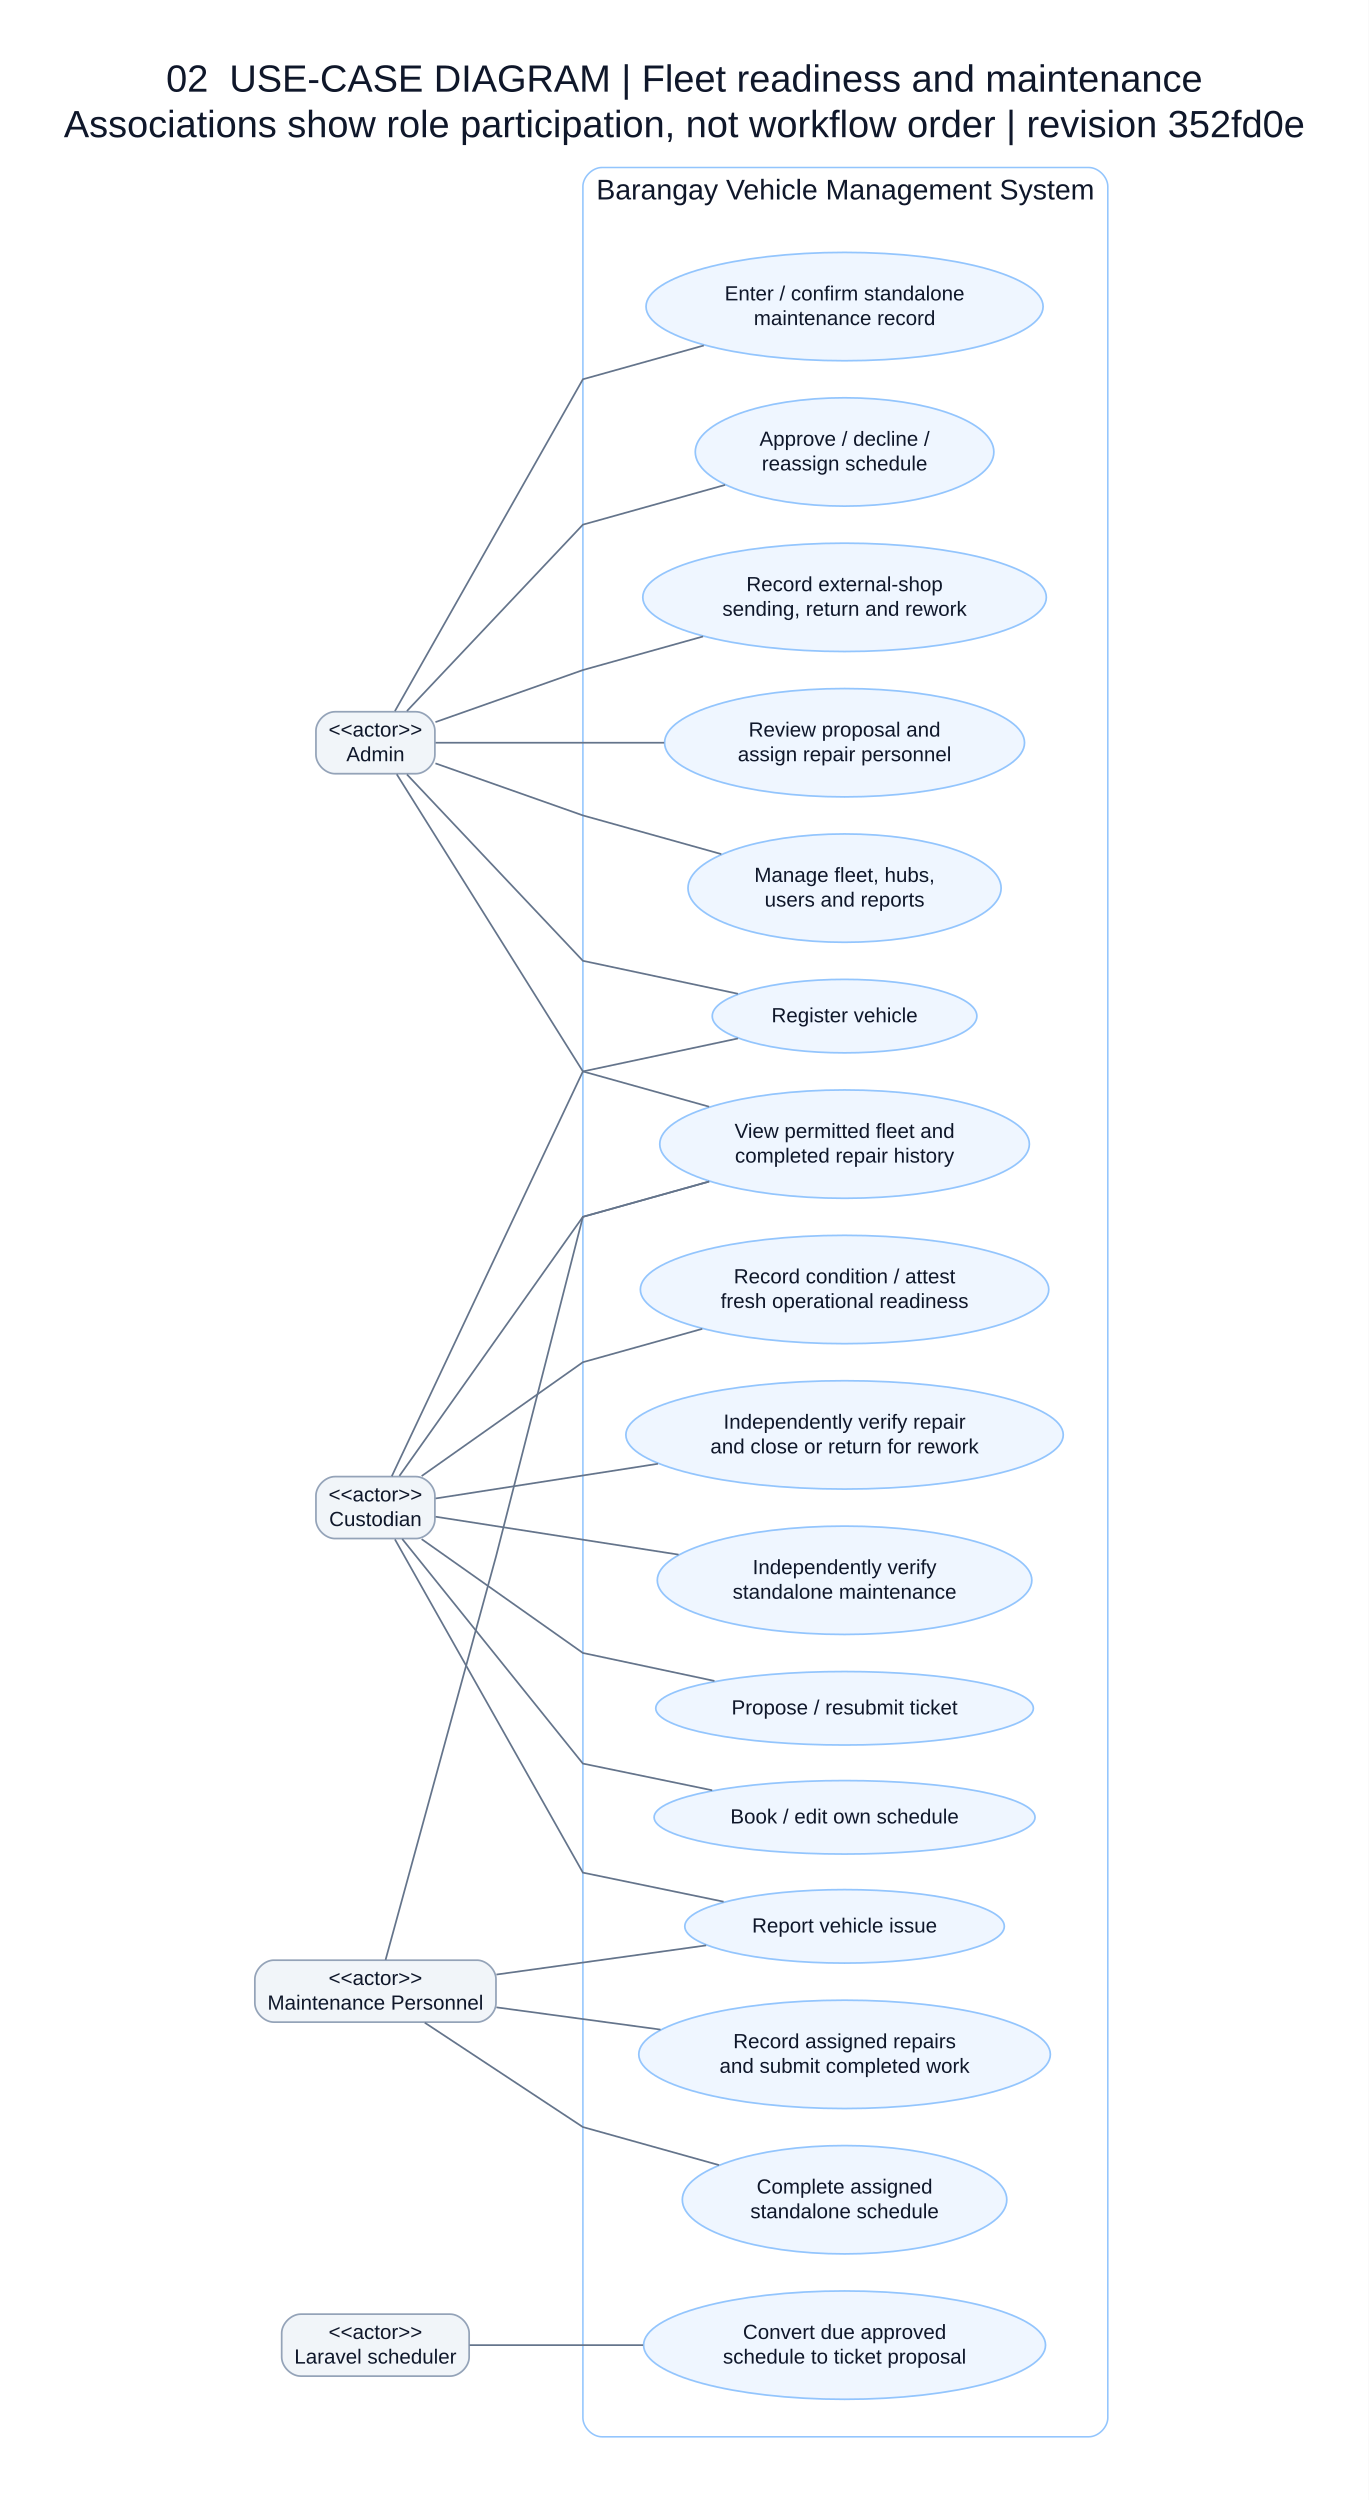
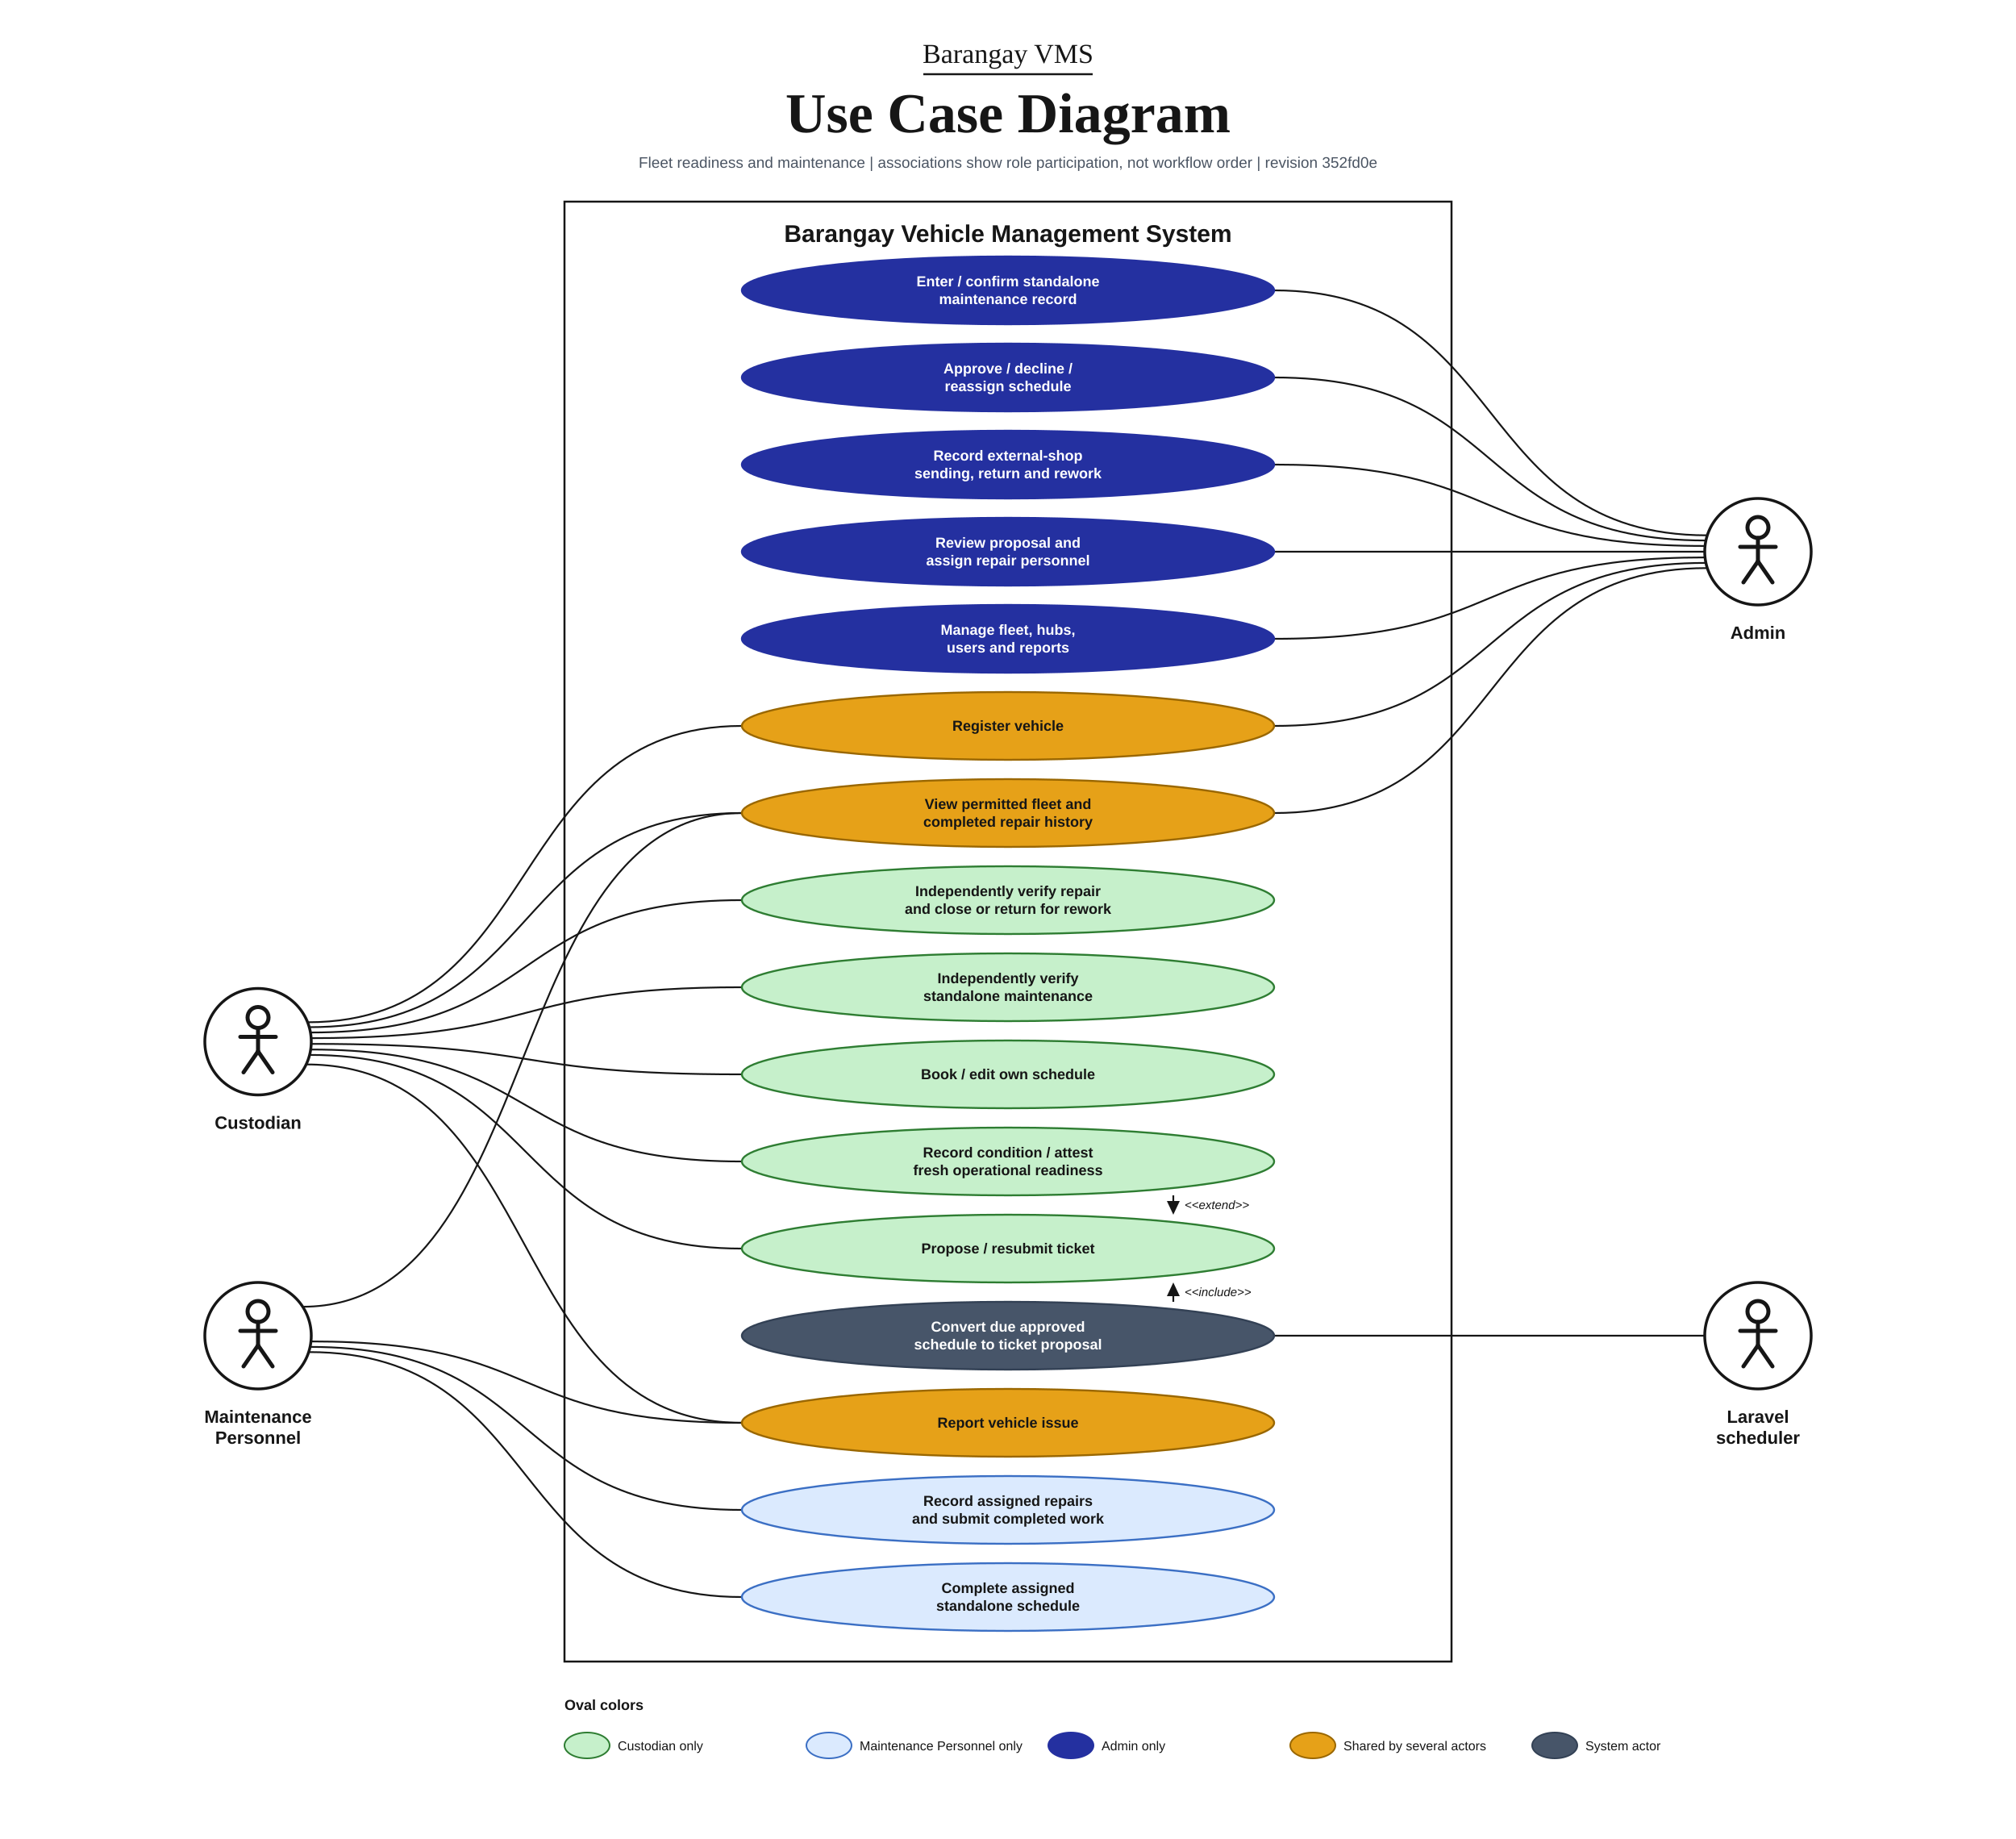
- <svg xmlns="http://www.w3.org/2000/svg" width="866pt" height="1582pt" viewBox="0.00 0.00 866.00 1582.00">
-   <g id="graph0" class="graph" transform="scale(1 1) rotate(0) translate(32.4 1550)">
-     <polygon fill="white" stroke="none" points="-32.4,32.4 -32.4,-1550 833.7,-1550 833.7,32.4 -32.4,32.4" />
-     <text xml:space="preserve" text-anchor="middle" x="400.65" y="-1492" font-family="Arial" font-size="24.00" fill="#0f172a">02  USE-CASE DIAGRAM | Fleet readiness and maintenance</text>
-     <text xml:space="preserve" text-anchor="middle" x="400.65" y="-1463.2" font-family="Arial" font-size="24.00" fill="#0f172a">Associations show role participation, not workflow order | revision 352fd0e</text>
-     <g id="clust1" class="cluster">
-       <path fill="white" stroke="#93c5fd" d="M348.46,-8C348.46,-8 656.62,-8 656.62,-8 662.62,-8 668.62,-14 668.62,-20 668.62,-20 668.62,-1432 668.62,-1432 668.62,-1438 662.62,-1444 656.62,-1444 656.62,-1444 348.46,-1444 348.46,-1444 342.46,-1444 336.46,-1438 336.46,-1432 336.46,-1432 336.46,-20 336.46,-20 336.46,-14 342.46,-8 348.46,-8" />
-       <text xml:space="preserve" text-anchor="middle" x="502.54" y="-1423.8" font-family="Arial" font-size="18.00" fill="#0f172a">Barangay Vehicle Management System</text>
-     </g>
-     <g id="node1" class="node">
-       <path fill="#f1f5f9" stroke="#94a3b8" stroke-width="1.1" d="M230.8,-1099.6C230.8,-1099.6 179.53,-1099.6 179.53,-1099.6 173.53,-1099.6 167.53,-1093.6 167.53,-1087.6 167.53,-1087.6 167.53,-1072.4 167.53,-1072.4 167.53,-1066.4 173.53,-1060.4 179.53,-1060.4 179.53,-1060.4 230.8,-1060.4 230.8,-1060.4 236.8,-1060.4 242.8,-1066.4 242.8,-1072.4 242.8,-1072.4 242.8,-1087.6 242.8,-1087.6 242.8,-1093.6 236.8,-1099.6 230.8,-1099.6" />
-       <text xml:space="preserve" text-anchor="middle" x="205.16" y="-1083.9" font-family="Arial" font-size="13.00" fill="#0f172a">&lt;&lt;actor&gt;&gt;</text>
-       <text xml:space="preserve" text-anchor="middle" x="205.16" y="-1068.3" font-family="Arial" font-size="13.00" fill="#0f172a">Admin</text>
-     </g>
-     <g id="node5" class="node">
-       <ellipse fill="#eff6ff" stroke="#93c5fd" stroke-width="1.1" cx="502.04" cy="-907" rx="83.73" ry="23.25" />
-       <text xml:space="preserve" text-anchor="middle" x="502.04" y="-903.1" font-family="Arial" font-size="13.00" fill="#0f172a">Register vehicle</text>
-     </g>
-     <g id="edge1" class="edge">
-       <path fill="none" stroke="#64748b" stroke-width="1.1" d="M225.11,-1059.93C261.24,-1021.66 336.46,-942 336.46,-942 336.46,-942 388.89,-930.85 434.57,-921.13" />
-     </g>
-     <g id="node6" class="node">
-       <ellipse fill="#eff6ff" stroke="#93c5fd" stroke-width="1.1" cx="502.04" cy="-826" rx="116.94" ry="34.28" />
-       <text xml:space="preserve" text-anchor="middle" x="502.04" y="-829.9" font-family="Arial" font-size="13.00" fill="#0f172a">View permitted fleet and</text>
-       <text xml:space="preserve" text-anchor="middle" x="502.04" y="-814.3" font-family="Arial" font-size="13.00" fill="#0f172a">completed repair history</text>
-     </g>
-     <g id="edge3" class="edge">
-       <path fill="none" stroke="#64748b" stroke-width="1.1" d="M218.65,-1060.06C251.27,-1008 336.46,-872 336.46,-872 336.46,-872 376.01,-860.94 416.34,-849.67" />
-     </g>
-     <g id="node7" class="node">
-       <ellipse fill="#eff6ff" stroke="#93c5fd" stroke-width="1.1" cx="502.04" cy="-988" rx="99.07" ry="34.28" />
-       <text xml:space="preserve" text-anchor="middle" x="502.04" y="-991.9" font-family="Arial" font-size="13.00" fill="#0f172a">Manage fleet, hubs,</text>
-       <text xml:space="preserve" text-anchor="middle" x="502.04" y="-976.3" font-family="Arial" font-size="13.00" fill="#0f172a">users and reports</text>
-     </g>
-     <g id="edge6" class="edge">
-       <path fill="none" stroke="#64748b" stroke-width="1.1" d="M243.15,-1066.94C281.67,-1053.34 336.46,-1034 336.46,-1034 336.46,-1034 381.21,-1021.49 424.05,-1009.52" />
-     </g>
-     <g id="node10" class="node">
-       <ellipse fill="#eff6ff" stroke="#93c5fd" stroke-width="1.1" cx="502.04" cy="-1080" rx="113.88" ry="34.28" />
-       <text xml:space="preserve" text-anchor="middle" x="502.04" y="-1083.9" font-family="Arial" font-size="13.00" fill="#0f172a">Review proposal and</text>
-       <text xml:space="preserve" text-anchor="middle" x="502.04" y="-1068.3" font-family="Arial" font-size="13.00" fill="#0f172a">assign repair personnel</text>
-     </g>
-     <g id="edge10" class="edge">
-       <path fill="none" stroke="#64748b" stroke-width="1.1" d="M243.21,-1080C279.48,-1080 336.61,-1080 387.89,-1080" />
-     </g>
-     <g id="node12" class="node">
-       <ellipse fill="#eff6ff" stroke="#93c5fd" stroke-width="1.1" cx="502.04" cy="-1172" rx="127.68" ry="34.28" />
-       <text xml:space="preserve" text-anchor="middle" x="502.04" y="-1175.9" font-family="Arial" font-size="13.00" fill="#0f172a">Record external-shop</text>
-       <text xml:space="preserve" text-anchor="middle" x="502.04" y="-1160.3" font-family="Arial" font-size="13.00" fill="#0f172a">sending, return and rework</text>
-     </g>
-     <g id="edge12" class="edge">
-       <path fill="none" stroke="#64748b" stroke-width="1.1" d="M243.15,-1093.06C281.67,-1106.66 336.46,-1126 336.46,-1126 336.46,-1126 373.53,-1136.36 412.48,-1147.25" />
-     </g>
-     <g id="node16" class="node">
-       <ellipse fill="#eff6ff" stroke="#93c5fd" stroke-width="1.1" cx="502.04" cy="-1264" rx="94.47" ry="34.28" />
-       <text xml:space="preserve" text-anchor="middle" x="502.04" y="-1267.9" font-family="Arial" font-size="13.00" fill="#0f172a">Approve / decline /</text>
-       <text xml:space="preserve" text-anchor="middle" x="502.04" y="-1252.3" font-family="Arial" font-size="13.00" fill="#0f172a">reassign schedule</text>
-     </g>
-     <g id="edge16" class="edge">
-       <path fill="none" stroke="#64748b" stroke-width="1.1" d="M225.11,-1100.07C261.24,-1138.34 336.46,-1218 336.46,-1218 336.46,-1218 382.91,-1230.98 426.45,-1243.15" />
-     </g>
-     <g id="node18" class="node">
-       <ellipse fill="#eff6ff" stroke="#93c5fd" stroke-width="1.1" cx="502.04" cy="-1356" rx="125.63" ry="34.28" />
-       <text xml:space="preserve" text-anchor="middle" x="502.04" y="-1359.9" font-family="Arial" font-size="13.00" fill="#0f172a">Enter / confirm standalone</text>
-       <text xml:space="preserve" text-anchor="middle" x="502.04" y="-1344.3" font-family="Arial" font-size="13.00" fill="#0f172a">maintenance record</text>
-     </g>
-     <g id="edge18" class="edge">
-       <path fill="none" stroke="#64748b" stroke-width="1.1" d="M217.5,-1100.01C249.2,-1155.97 336.46,-1310 336.46,-1310 336.46,-1310 373.83,-1320.45 412.97,-1331.38" />
-     </g>
-     <g id="node2" class="node">
-       <path fill="#f1f5f9" stroke="#94a3b8" stroke-width="1.1" d="M230.8,-615.6C230.8,-615.6 179.53,-615.6 179.53,-615.6 173.53,-615.6 167.53,-609.6 167.53,-603.6 167.53,-603.6 167.53,-588.4 167.53,-588.4 167.53,-582.4 173.53,-576.4 179.53,-576.4 179.53,-576.4 230.8,-576.4 230.8,-576.4 236.8,-576.4 242.8,-582.4 242.8,-588.4 242.8,-588.4 242.8,-603.6 242.8,-603.6 242.8,-609.6 236.8,-615.6 230.8,-615.6" />
-       <text xml:space="preserve" text-anchor="middle" x="205.16" y="-599.9" font-family="Arial" font-size="13.00" fill="#0f172a">&lt;&lt;actor&gt;&gt;</text>
-       <text xml:space="preserve" text-anchor="middle" x="205.16" y="-584.3" font-family="Arial" font-size="13.00" fill="#0f172a">Custodian</text>
-     </g>
-     <g id="edge2" class="edge">
-       <path fill="none" stroke="#64748b" stroke-width="1.1" d="M215.53,-615.85C245.41,-679.13 336.46,-872 336.46,-872 336.46,-872 388.89,-883.15 434.57,-892.87" />
-     </g>
-     <g id="edge4" class="edge">
-       <path fill="none" stroke="#64748b" stroke-width="1.1" d="M220.35,-616.04C254.12,-663.73 336.46,-780 336.46,-780 336.46,-780 376.01,-791.06 416.34,-802.33" />
-     </g>
-     <g id="node8" class="node">
-       <ellipse fill="#eff6ff" stroke="#93c5fd" stroke-width="1.1" cx="502.04" cy="-331" rx="101.1" ry="23.25" />
-       <text xml:space="preserve" text-anchor="middle" x="502.04" y="-327.1" font-family="Arial" font-size="13.00" fill="#0f172a">Report vehicle issue</text>
-     </g>
-     <g id="edge7" class="edge">
-       <path fill="none" stroke="#64748b" stroke-width="1.1" d="M217.5,-575.9C249.2,-519.7 336.46,-365 336.46,-365 336.46,-365 382.23,-355.54 425.49,-346.61" />
-     </g>
-     <g id="node9" class="node">
-       <ellipse fill="#eff6ff" stroke="#93c5fd" stroke-width="1.1" cx="502.04" cy="-469" rx="119.48" ry="23.25" />
-       <text xml:space="preserve" text-anchor="middle" x="502.04" y="-465.1" font-family="Arial" font-size="13.00" fill="#0f172a">Propose / resubmit ticket</text>
-     </g>
-     <g id="edge9" class="edge">
-       <path fill="none" stroke="#64748b" stroke-width="1.1" d="M234.43,-576.04C272.75,-548.98 336.46,-504 336.46,-504 336.46,-504 378.25,-495.11 419.71,-486.29" />
-     </g>
-     <g id="node13" class="node">
-       <ellipse fill="#eff6ff" stroke="#93c5fd" stroke-width="1.1" cx="502.04" cy="-642" rx="138.39" ry="34.28" />
-       <text xml:space="preserve" text-anchor="middle" x="502.04" y="-645.9" font-family="Arial" font-size="13.00" fill="#0f172a">Independently verify repair</text>
-       <text xml:space="preserve" text-anchor="middle" x="502.04" y="-630.3" font-family="Arial" font-size="13.00" fill="#0f172a">and close or return for rework</text>
-     </g>
-     <g id="edge13" class="edge">
-       <path fill="none" stroke="#64748b" stroke-width="1.1" d="M243.21,-601.78C278.55,-607.29 333.7,-615.9 383.94,-623.73" />
-     </g>
-     <g id="node14" class="node">
-       <ellipse fill="#eff6ff" stroke="#93c5fd" stroke-width="1.1" cx="502.04" cy="-734" rx="129.22" ry="34.28" />
-       <text xml:space="preserve" text-anchor="middle" x="502.04" y="-737.9" font-family="Arial" font-size="13.00" fill="#0f172a">Record condition / attest</text>
-       <text xml:space="preserve" text-anchor="middle" x="502.04" y="-722.3" font-family="Arial" font-size="13.00" fill="#0f172a">fresh operational readiness</text>
-     </g>
-     <g id="edge14" class="edge">
-       <path fill="none" stroke="#64748b" stroke-width="1.1" d="M234.43,-615.96C272.75,-643.02 336.46,-688 336.46,-688 336.46,-688 373.22,-698.28 412,-709.12" />
-     </g>
-     <g id="node15" class="node">
-       <ellipse fill="#eff6ff" stroke="#93c5fd" stroke-width="1.1" cx="502.04" cy="-400" rx="120.53" ry="23.25" />
-       <text xml:space="preserve" text-anchor="middle" x="502.04" y="-396.1" font-family="Arial" font-size="13.00" fill="#0f172a">Book / edit own schedule</text>
-     </g>
-     <g id="edge15" class="edge">
-       <path fill="none" stroke="#64748b" stroke-width="1.1" d="M222.14,-576.14C256.93,-532.88 336.46,-434 336.46,-434 336.46,-434 377.28,-425.57 418.27,-417.1" />
-     </g>
-     <g id="node19" class="node">
-       <ellipse fill="#eff6ff" stroke="#93c5fd" stroke-width="1.1" cx="502.04" cy="-550" rx="118.5" ry="34.28" />
-       <text xml:space="preserve" text-anchor="middle" x="502.04" y="-553.9" font-family="Arial" font-size="13.00" fill="#0f172a">Independently verify</text>
-       <text xml:space="preserve" text-anchor="middle" x="502.04" y="-538.3" font-family="Arial" font-size="13.00" fill="#0f172a">standalone maintenance</text>
-     </g>
-     <g id="edge19" class="edge">
-       <path fill="none" stroke="#64748b" stroke-width="1.1" d="M243.21,-590.22C281.65,-584.22 343.51,-574.57 397,-566.23" />
-     </g>
-     <g id="node3" class="node">
-       <path fill="#f1f5f9" stroke="#94a3b8" stroke-width="1.1" d="M269.46,-309.6C269.46,-309.6 140.87,-309.6 140.87,-309.6 134.87,-309.6 128.87,-303.6 128.87,-297.6 128.87,-297.6 128.87,-282.4 128.87,-282.4 128.87,-276.4 134.87,-270.4 140.87,-270.4 140.87,-270.4 269.46,-270.4 269.46,-270.4 275.46,-270.4 281.46,-276.4 281.46,-282.4 281.46,-282.4 281.46,-297.6 281.46,-297.6 281.46,-303.6 275.46,-309.6 269.46,-309.6" />
-       <text xml:space="preserve" text-anchor="middle" x="205.16" y="-293.9" font-family="Arial" font-size="13.00" fill="#0f172a">&lt;&lt;actor&gt;&gt;</text>
-       <text xml:space="preserve" text-anchor="middle" x="205.16" y="-278.3" font-family="Arial" font-size="13.00" fill="#0f172a">Maintenance Personnel</text>
-     </g>
-     <g id="edge5" class="edge">
-       <path fill="none" stroke="#64748b" stroke-width="1.1" d="M211.58,-309.78C228.84,-372.83 281.46,-565 281.46,-565 281.46,-565 336.46,-780 336.46,-780 336.46,-780 376.01,-791.06 416.34,-802.33" />
-     </g>
-     <g id="edge8" class="edge">
-       <path fill="none" stroke="#64748b" stroke-width="1.1" d="M281.72,-300.51C322.24,-306.14 372.37,-313.11 414.46,-318.96" />
-     </g>
-     <g id="node11" class="node">
-       <ellipse fill="#eff6ff" stroke="#93c5fd" stroke-width="1.1" cx="502.04" cy="-250" rx="130.22" ry="34.28" />
-       <text xml:space="preserve" text-anchor="middle" x="502.04" y="-253.9" font-family="Arial" font-size="13.00" fill="#0f172a">Record assigned repairs</text>
-       <text xml:space="preserve" text-anchor="middle" x="502.04" y="-238.3" font-family="Arial" font-size="13.00" fill="#0f172a">and submit completed work</text>
-     </g>
-     <g id="edge11" class="edge">
-       <path fill="none" stroke="#64748b" stroke-width="1.1" d="M281.72,-279.75C313.29,-275.47 350.68,-270.4 385.56,-265.67" />
-     </g>
-     <g id="node17" class="node">
-       <ellipse fill="#eff6ff" stroke="#93c5fd" stroke-width="1.1" cx="502.04" cy="-158" rx="102.66" ry="34.28" />
-       <text xml:space="preserve" text-anchor="middle" x="502.04" y="-161.9" font-family="Arial" font-size="13.00" fill="#0f172a">Complete assigned</text>
-       <text xml:space="preserve" text-anchor="middle" x="502.04" y="-146.3" font-family="Arial" font-size="13.00" fill="#0f172a">standalone schedule</text>
-     </g>
-     <g id="edge17" class="edge">
-       <path fill="none" stroke="#64748b" stroke-width="1.1" d="M236.38,-270.05C274.87,-244.65 336.46,-204 336.46,-204 336.46,-204 380.21,-191.77 422.6,-179.92" />
-     </g>
-     <g id="node4" class="node">
-       <path fill="#f1f5f9" stroke="#94a3b8" stroke-width="1.1" d="M252.47,-85.6C252.47,-85.6 157.85,-85.6 157.85,-85.6 151.85,-85.6 145.85,-79.6 145.85,-73.6 145.85,-73.6 145.85,-58.4 145.85,-58.4 145.85,-52.4 151.85,-46.4 157.85,-46.4 157.85,-46.4 252.47,-46.4 252.47,-46.4 258.47,-46.4 264.47,-52.4 264.47,-58.4 264.47,-58.4 264.47,-73.6 264.47,-73.6 264.47,-79.6 258.47,-85.6 252.47,-85.6" />
-       <text xml:space="preserve" text-anchor="middle" x="205.16" y="-69.9" font-family="Arial" font-size="13.00" fill="#0f172a">&lt;&lt;actor&gt;&gt;</text>
-       <text xml:space="preserve" text-anchor="middle" x="205.16" y="-54.3" font-family="Arial" font-size="13.00" fill="#0f172a">Laravel scheduler</text>
-     </g>
-     <g id="node20" class="node">
-       <ellipse fill="#eff6ff" stroke="#93c5fd" stroke-width="1.1" cx="502.04" cy="-66" rx="127.17" ry="34.28" />
-       <text xml:space="preserve" text-anchor="middle" x="502.04" y="-69.9" font-family="Arial" font-size="13.00" fill="#0f172a">Convert due approved</text>
-       <text xml:space="preserve" text-anchor="middle" x="502.04" y="-54.3" font-family="Arial" font-size="13.00" fill="#0f172a">schedule to ticket proposal</text>
-     </g>
-     <g id="edge20" class="edge">
-       <path fill="none" stroke="#64748b" stroke-width="1.1" d="M264.77,-66C296.26,-66 336.38,-66 374.57,-66" />
-     </g>
+ <svg xmlns="http://www.w3.org/2000/svg" width="2500" height="2280" viewBox="0 0 2500 2280" font-family="Arial, Helvetica, sans-serif">
+   <rect width="2500" height="2280" fill="#fff" />
+   <text x="1250" y="78" text-anchor="middle" font-family="Georgia, 'Times New Roman', serif" font-size="34" fill="#161616">Barangay VMS</text>
+   <line x1="1145" y1="92" x2="1355" y2="92" stroke="#161616" stroke-width="2.5" />
+   <text x="1250" y="164" text-anchor="middle" font-family="Georgia, 'Times New Roman', serif" font-size="70" font-weight="bold" fill="#161616">Use Case Diagram</text>
+   <text x="1250" y="208" text-anchor="middle" font-size="19" fill="#4b5563">Fleet readiness and maintenance  |  associations show role participation, not workflow order  |  revision 352fd0e</text>
+   <rect x="700" y="250" width="1100" height="1810" fill="#fff" stroke="#161616" stroke-width="2.5" />
+   <text x="1250" y="300" text-anchor="middle" font-size="30" font-weight="bold" fill="#161616">Barangay Vehicle Management System</text>
+   <path d="M381.5,1267.4 C677.7,1267.4 623.8,900 920,900" fill="none" stroke="#161616" stroke-width="2.2" />
+   <path d="M383.5,1273.5 C678.6,1273.5 624.9,1008 920,1008" fill="none" stroke="#161616" stroke-width="2.2" />
+   <path d="M385,1280.1 C679.3,1280.1 625.8,1116 920,1116" fill="none" stroke="#161616" stroke-width="2.2" />
+   <path d="M385.9,1287.1 C679.6,1287.1 626.2,1224 920,1224" fill="none" stroke="#161616" stroke-width="2.2" />
+   <path d="M385.9,1294.2 C679.7,1294.2 626.3,1332 920,1332" fill="none" stroke="#161616" stroke-width="2.2" />
+   <path d="M385.3,1301.2 C679.4,1301.2 625.9,1440 920,1440" fill="none" stroke="#161616" stroke-width="2.2" />
+   <path d="M383.9,1307.9 C678.8,1307.9 625.2,1548 920,1548" fill="none" stroke="#161616" stroke-width="2.2" />
+   <path d="M379.7,1319.7 C676.9,1319.7 622.8,1764 920,1764" fill="none" stroke="#161616" stroke-width="2.2" />
+   <path d="M375.4,1620.1 C674.9,1620.1 620.5,1008 920,1008" fill="none" stroke="#161616" stroke-width="2.2" />
+   <path d="M385.6,1663.1 C679.5,1663.1 626.1,1764 920,1764" fill="none" stroke="#161616" stroke-width="2.2" />
+   <path d="M384.5,1669.9 C679,1669.9 625.5,1872 920,1872" fill="none" stroke="#161616" stroke-width="2.2" />
+   <path d="M382.8,1676.3 C678.3,1676.3 624.5,1980 920,1980" fill="none" stroke="#161616" stroke-width="2.2" />
+   <path d="M2117.2,663.7 C1821.7,663.7 1875.5,360 1580,360" fill="none" stroke="#161616" stroke-width="2.2" />
+   <path d="M2115.5,670.1 C1821,670.1 1874.5,468 1580,468" fill="none" stroke="#161616" stroke-width="2.2" />
+   <path d="M2114.4,676.9 C1820.5,676.9 1873.9,576 1580,576" fill="none" stroke="#161616" stroke-width="2.2" />
+   <path d="M2114,684 C1820.3,684 1873.7,684 1580,684" fill="none" stroke="#161616" stroke-width="2.2" />
+   <path d="M2114.4,691.1 C1820.5,691.1 1873.9,792 1580,792" fill="none" stroke="#161616" stroke-width="2.2" />
+   <path d="M2115.5,697.9 C1821,697.9 1874.5,900 1580,900" fill="none" stroke="#161616" stroke-width="2.2" />
+   <path d="M2117.2,704.3 C1821.7,704.3 1875.5,1008 1580,1008" fill="none" stroke="#161616" stroke-width="2.2" />
+   <path d="M2114,1656 C1820.3,1656 1873.7,1656 1580,1656" fill="none" stroke="#161616" stroke-width="2.2" />
+   <ellipse cx="1250" cy="360" rx="330" ry="42" fill="#2430a0" stroke="#2430a0" stroke-width="2.4" />
+   <text x="1250" y="355" text-anchor="middle" font-size="18" font-weight="bold" fill="#fff">Enter / confirm standalone</text>
+   <text x="1250" y="377" text-anchor="middle" font-size="18" font-weight="bold" fill="#fff">maintenance record</text>
+   <ellipse cx="1250" cy="468" rx="330" ry="42" fill="#2430a0" stroke="#2430a0" stroke-width="2.4" />
+   <text x="1250" y="463" text-anchor="middle" font-size="18" font-weight="bold" fill="#fff">Approve / decline /</text>
+   <text x="1250" y="485" text-anchor="middle" font-size="18" font-weight="bold" fill="#fff">reassign schedule</text>
+   <ellipse cx="1250" cy="576" rx="330" ry="42" fill="#2430a0" stroke="#2430a0" stroke-width="2.4" />
+   <text x="1250" y="571" text-anchor="middle" font-size="18" font-weight="bold" fill="#fff">Record external-shop</text>
+   <text x="1250" y="593" text-anchor="middle" font-size="18" font-weight="bold" fill="#fff">sending, return and rework</text>
+   <ellipse cx="1250" cy="684" rx="330" ry="42" fill="#2430a0" stroke="#2430a0" stroke-width="2.4" />
+   <text x="1250" y="679" text-anchor="middle" font-size="18" font-weight="bold" fill="#fff">Review proposal and</text>
+   <text x="1250" y="701" text-anchor="middle" font-size="18" font-weight="bold" fill="#fff">assign repair personnel</text>
+   <ellipse cx="1250" cy="792" rx="330" ry="42" fill="#2430a0" stroke="#2430a0" stroke-width="2.4" />
+   <text x="1250" y="787" text-anchor="middle" font-size="18" font-weight="bold" fill="#fff">Manage fleet, hubs,</text>
+   <text x="1250" y="809" text-anchor="middle" font-size="18" font-weight="bold" fill="#fff">users and reports</text>
+   <ellipse cx="1250" cy="900" rx="330" ry="42" fill="#e6a118" stroke="#9a6700" stroke-width="2.4" />
+   <text x="1250" y="906" text-anchor="middle" font-size="18" font-weight="bold" fill="#161616">Register vehicle</text>
+   <ellipse cx="1250" cy="1008" rx="330" ry="42" fill="#e6a118" stroke="#9a6700" stroke-width="2.4" />
+   <text x="1250" y="1003" text-anchor="middle" font-size="18" font-weight="bold" fill="#161616">View permitted fleet and</text>
+   <text x="1250" y="1025" text-anchor="middle" font-size="18" font-weight="bold" fill="#161616">completed repair history</text>
+   <ellipse cx="1250" cy="1116" rx="330" ry="42" fill="#c6f0cb" stroke="#2e7d32" stroke-width="2.4" />
+   <text x="1250" y="1111" text-anchor="middle" font-size="18" font-weight="bold" fill="#161616">Independently verify repair</text>
+   <text x="1250" y="1133" text-anchor="middle" font-size="18" font-weight="bold" fill="#161616">and close or return for rework</text>
+   <ellipse cx="1250" cy="1224" rx="330" ry="42" fill="#c6f0cb" stroke="#2e7d32" stroke-width="2.4" />
+   <text x="1250" y="1219" text-anchor="middle" font-size="18" font-weight="bold" fill="#161616">Independently verify</text>
+   <text x="1250" y="1241" text-anchor="middle" font-size="18" font-weight="bold" fill="#161616">standalone maintenance</text>
+   <ellipse cx="1250" cy="1332" rx="330" ry="42" fill="#c6f0cb" stroke="#2e7d32" stroke-width="2.4" />
+   <text x="1250" y="1338" text-anchor="middle" font-size="18" font-weight="bold" fill="#161616">Book / edit own schedule</text>
+   <ellipse cx="1250" cy="1440" rx="330" ry="42" fill="#c6f0cb" stroke="#2e7d32" stroke-width="2.4" />
+   <text x="1250" y="1435" text-anchor="middle" font-size="18" font-weight="bold" fill="#161616">Record condition / attest</text>
+   <text x="1250" y="1457" text-anchor="middle" font-size="18" font-weight="bold" fill="#161616">fresh operational readiness</text>
+   <ellipse cx="1250" cy="1548" rx="330" ry="42" fill="#c6f0cb" stroke="#2e7d32" stroke-width="2.4" />
+   <text x="1250" y="1554" text-anchor="middle" font-size="18" font-weight="bold" fill="#161616">Propose / resubmit ticket</text>
+   <ellipse cx="1250" cy="1656" rx="330" ry="42" fill="#475569" stroke="#334155" stroke-width="2.4" />
+   <text x="1250" y="1651" text-anchor="middle" font-size="18" font-weight="bold" fill="#fff">Convert due approved</text>
+   <text x="1250" y="1673" text-anchor="middle" font-size="18" font-weight="bold" fill="#fff">schedule to ticket proposal</text>
+   <ellipse cx="1250" cy="1764" rx="330" ry="42" fill="#e6a118" stroke="#9a6700" stroke-width="2.4" />
+   <text x="1250" y="1770" text-anchor="middle" font-size="18" font-weight="bold" fill="#161616">Report vehicle issue</text>
+   <ellipse cx="1250" cy="1872" rx="330" ry="42" fill="#dbeafe" stroke="#3b6fc4" stroke-width="2.4" />
+   <text x="1250" y="1867" text-anchor="middle" font-size="18" font-weight="bold" fill="#161616">Record assigned repairs</text>
+   <text x="1250" y="1889" text-anchor="middle" font-size="18" font-weight="bold" fill="#161616">and submit completed work</text>
+   <ellipse cx="1250" cy="1980" rx="330" ry="42" fill="#dbeafe" stroke="#3b6fc4" stroke-width="2.4" />
+   <text x="1250" y="1975" text-anchor="middle" font-size="18" font-weight="bold" fill="#161616">Complete assigned</text>
+   <text x="1250" y="1997" text-anchor="middle" font-size="18" font-weight="bold" fill="#161616">standalone schedule</text>
+   <line x1="1455" y1="1482" x2="1455" y2="1494" stroke="#161616" stroke-width="2.2" stroke-dasharray="8 6" />
+   <path d="M1455,1506 l-8,-17 l16,0 z" fill="#161616" />
+   <text x="1469" y="1499" font-size="15" font-style="italic" fill="#161616" stroke="#fff" stroke-width="5" paint-order="stroke">&lt;&lt;extend&gt;&gt;</text>
+   <line x1="1455" y1="1614" x2="1455" y2="1602" stroke="#161616" stroke-width="2.2" stroke-dasharray="8 6" />
+   <path d="M1455,1590 l-8,17 l16,0 z" fill="#161616" />
+   <text x="1469" y="1607" font-size="15" font-style="italic" fill="#161616" stroke="#fff" stroke-width="5" paint-order="stroke">&lt;&lt;include&gt;&gt;</text>
+   <circle cx="320" cy="1291.5" r="66" fill="#fff" stroke="#161616" stroke-width="3.5" />
+   <g stroke="#161616" stroke-width="5" stroke-linecap="round" fill="none">
+     <circle cx="320" cy="1261.5" r="13" fill="#fff" />
+     <line x1="320" y1="1274.5" x2="320" y2="1303.5" />
+     <line x1="298" y1="1285.5" x2="342" y2="1285.5" />
+     <line x1="320" y1="1303.5" x2="302" y2="1329.5" />
+     <line x1="320" y1="1303.5" x2="338" y2="1329.5" />
  </g>
+   <text x="320" y="1399.5" text-anchor="middle" font-size="22" font-weight="bold" fill="#161616">Custodian</text>
+   <circle cx="320" cy="1656" r="66" fill="#fff" stroke="#161616" stroke-width="3.5" />
+   <g stroke="#161616" stroke-width="5" stroke-linecap="round" fill="none">
+     <circle cx="320" cy="1626" r="13" fill="#fff" />
+     <line x1="320" y1="1639" x2="320" y2="1668" />
+     <line x1="298" y1="1650" x2="342" y2="1650" />
+     <line x1="320" y1="1668" x2="302" y2="1694" />
+     <line x1="320" y1="1668" x2="338" y2="1694" />
+   </g>
+   <text x="320" y="1764" text-anchor="middle" font-size="22" font-weight="bold" fill="#161616">Maintenance</text>
+   <text x="320" y="1790" text-anchor="middle" font-size="22" font-weight="bold" fill="#161616">Personnel</text>
+   <circle cx="2180" cy="684" r="66" fill="#fff" stroke="#161616" stroke-width="3.5" />
+   <g stroke="#161616" stroke-width="5" stroke-linecap="round" fill="none">
+     <circle cx="2180" cy="654" r="13" fill="#fff" />
+     <line x1="2180" y1="667" x2="2180" y2="696" />
+     <line x1="2158" y1="678" x2="2202" y2="678" />
+     <line x1="2180" y1="696" x2="2162" y2="722" />
+     <line x1="2180" y1="696" x2="2198" y2="722" />
+   </g>
+   <text x="2180" y="792" text-anchor="middle" font-size="22" font-weight="bold" fill="#161616">Admin</text>
+   <circle cx="2180" cy="1656" r="66" fill="#fff" stroke="#161616" stroke-width="3.5" />
+   <g stroke="#161616" stroke-width="5" stroke-linecap="round" fill="none">
+     <circle cx="2180" cy="1626" r="13" fill="#fff" />
+     <line x1="2180" y1="1639" x2="2180" y2="1668" />
+     <line x1="2158" y1="1650" x2="2202" y2="1650" />
+     <line x1="2180" y1="1668" x2="2162" y2="1694" />
+     <line x1="2180" y1="1668" x2="2198" y2="1694" />
+   </g>
+   <text x="2180" y="1764" text-anchor="middle" font-size="22" font-weight="bold" fill="#161616">Laravel</text>
+   <text x="2180" y="1790" text-anchor="middle" font-size="22" font-weight="bold" fill="#161616">scheduler</text>
+   <text x="700" y="2120" font-size="18" font-weight="bold" fill="#161616">Oval colors</text>
+   <ellipse cx="728" cy="2164" rx="28" ry="16" fill="#c6f0cb" stroke="#2e7d32" stroke-width="2" />
+   <text x="766" y="2170" font-size="16" fill="#161616">Custodian only</text>
+   <ellipse cx="1028" cy="2164" rx="28" ry="16" fill="#dbeafe" stroke="#3b6fc4" stroke-width="2" />
+   <text x="1066" y="2170" font-size="16" fill="#161616">Maintenance Personnel only</text>
+   <ellipse cx="1328" cy="2164" rx="28" ry="16" fill="#2430a0" stroke="#2430a0" stroke-width="2" />
+   <text x="1366" y="2170" font-size="16" fill="#161616">Admin only</text>
+   <ellipse cx="1628" cy="2164" rx="28" ry="16" fill="#e6a118" stroke="#9a6700" stroke-width="2" />
+   <text x="1666" y="2170" font-size="16" fill="#161616">Shared by several actors</text>
+   <ellipse cx="1928" cy="2164" rx="28" ry="16" fill="#475569" stroke="#334155" stroke-width="2" />
+   <text x="1966" y="2170" font-size="16" fill="#161616">System actor</text>
</svg>
